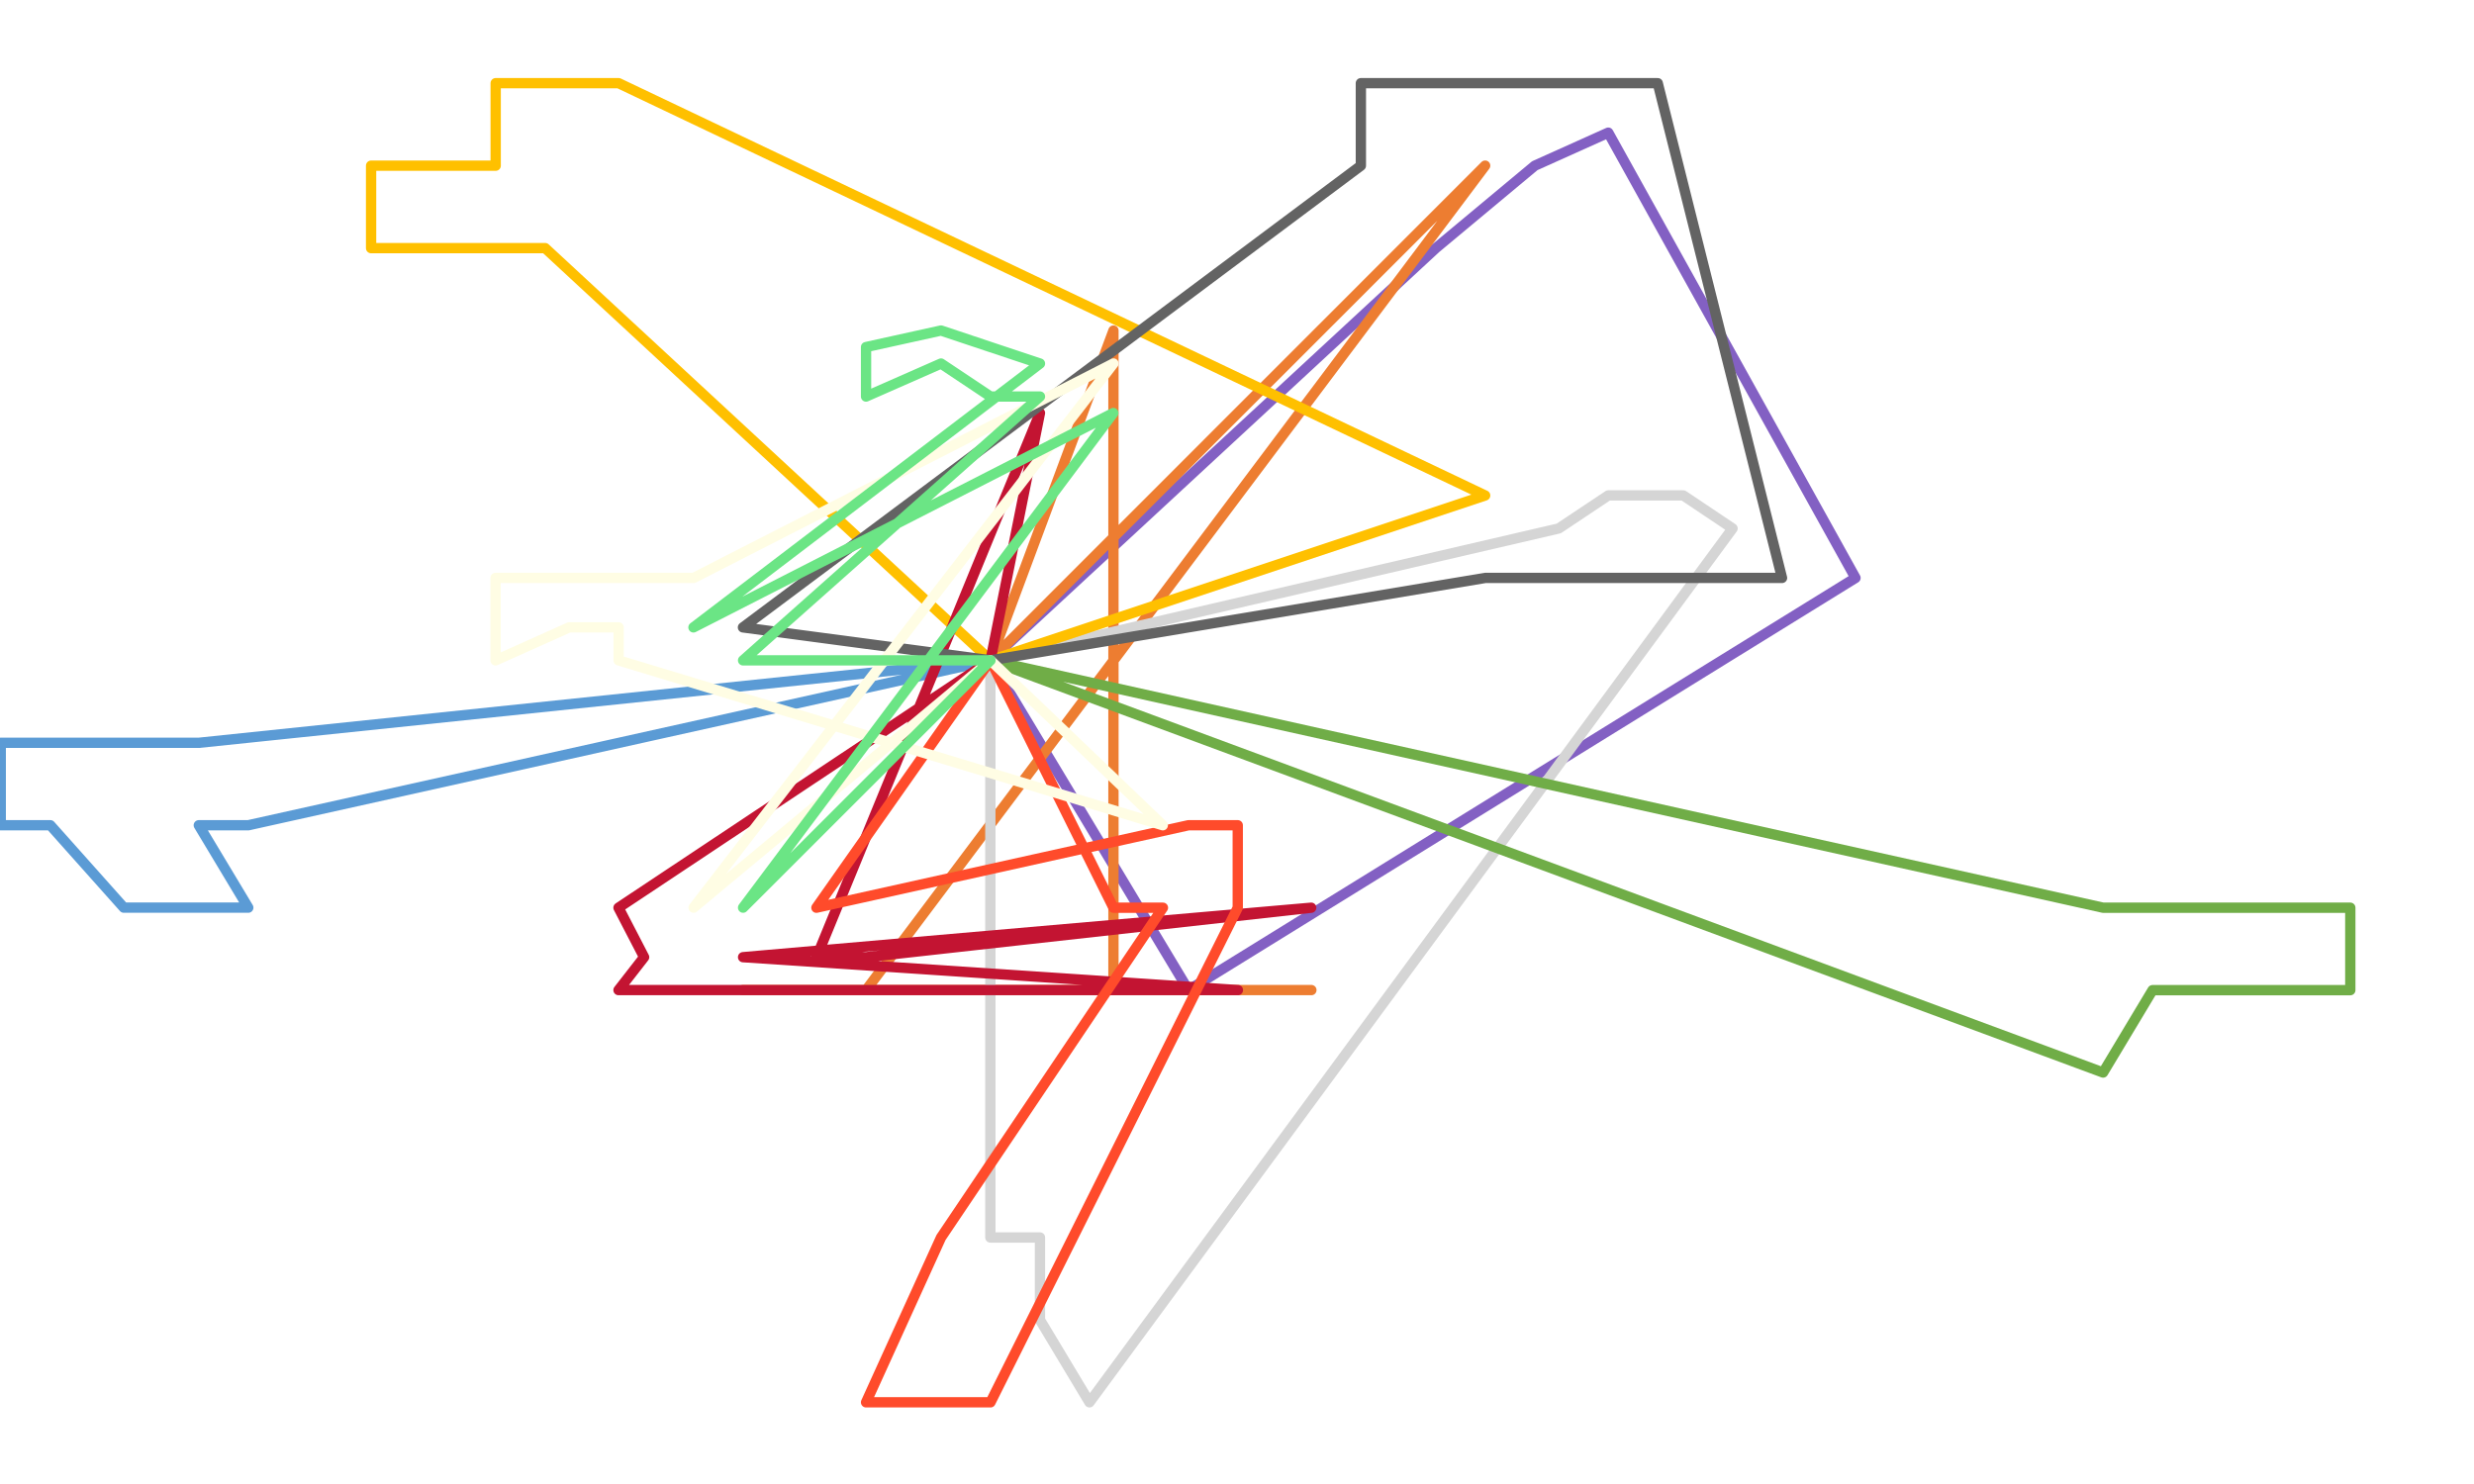
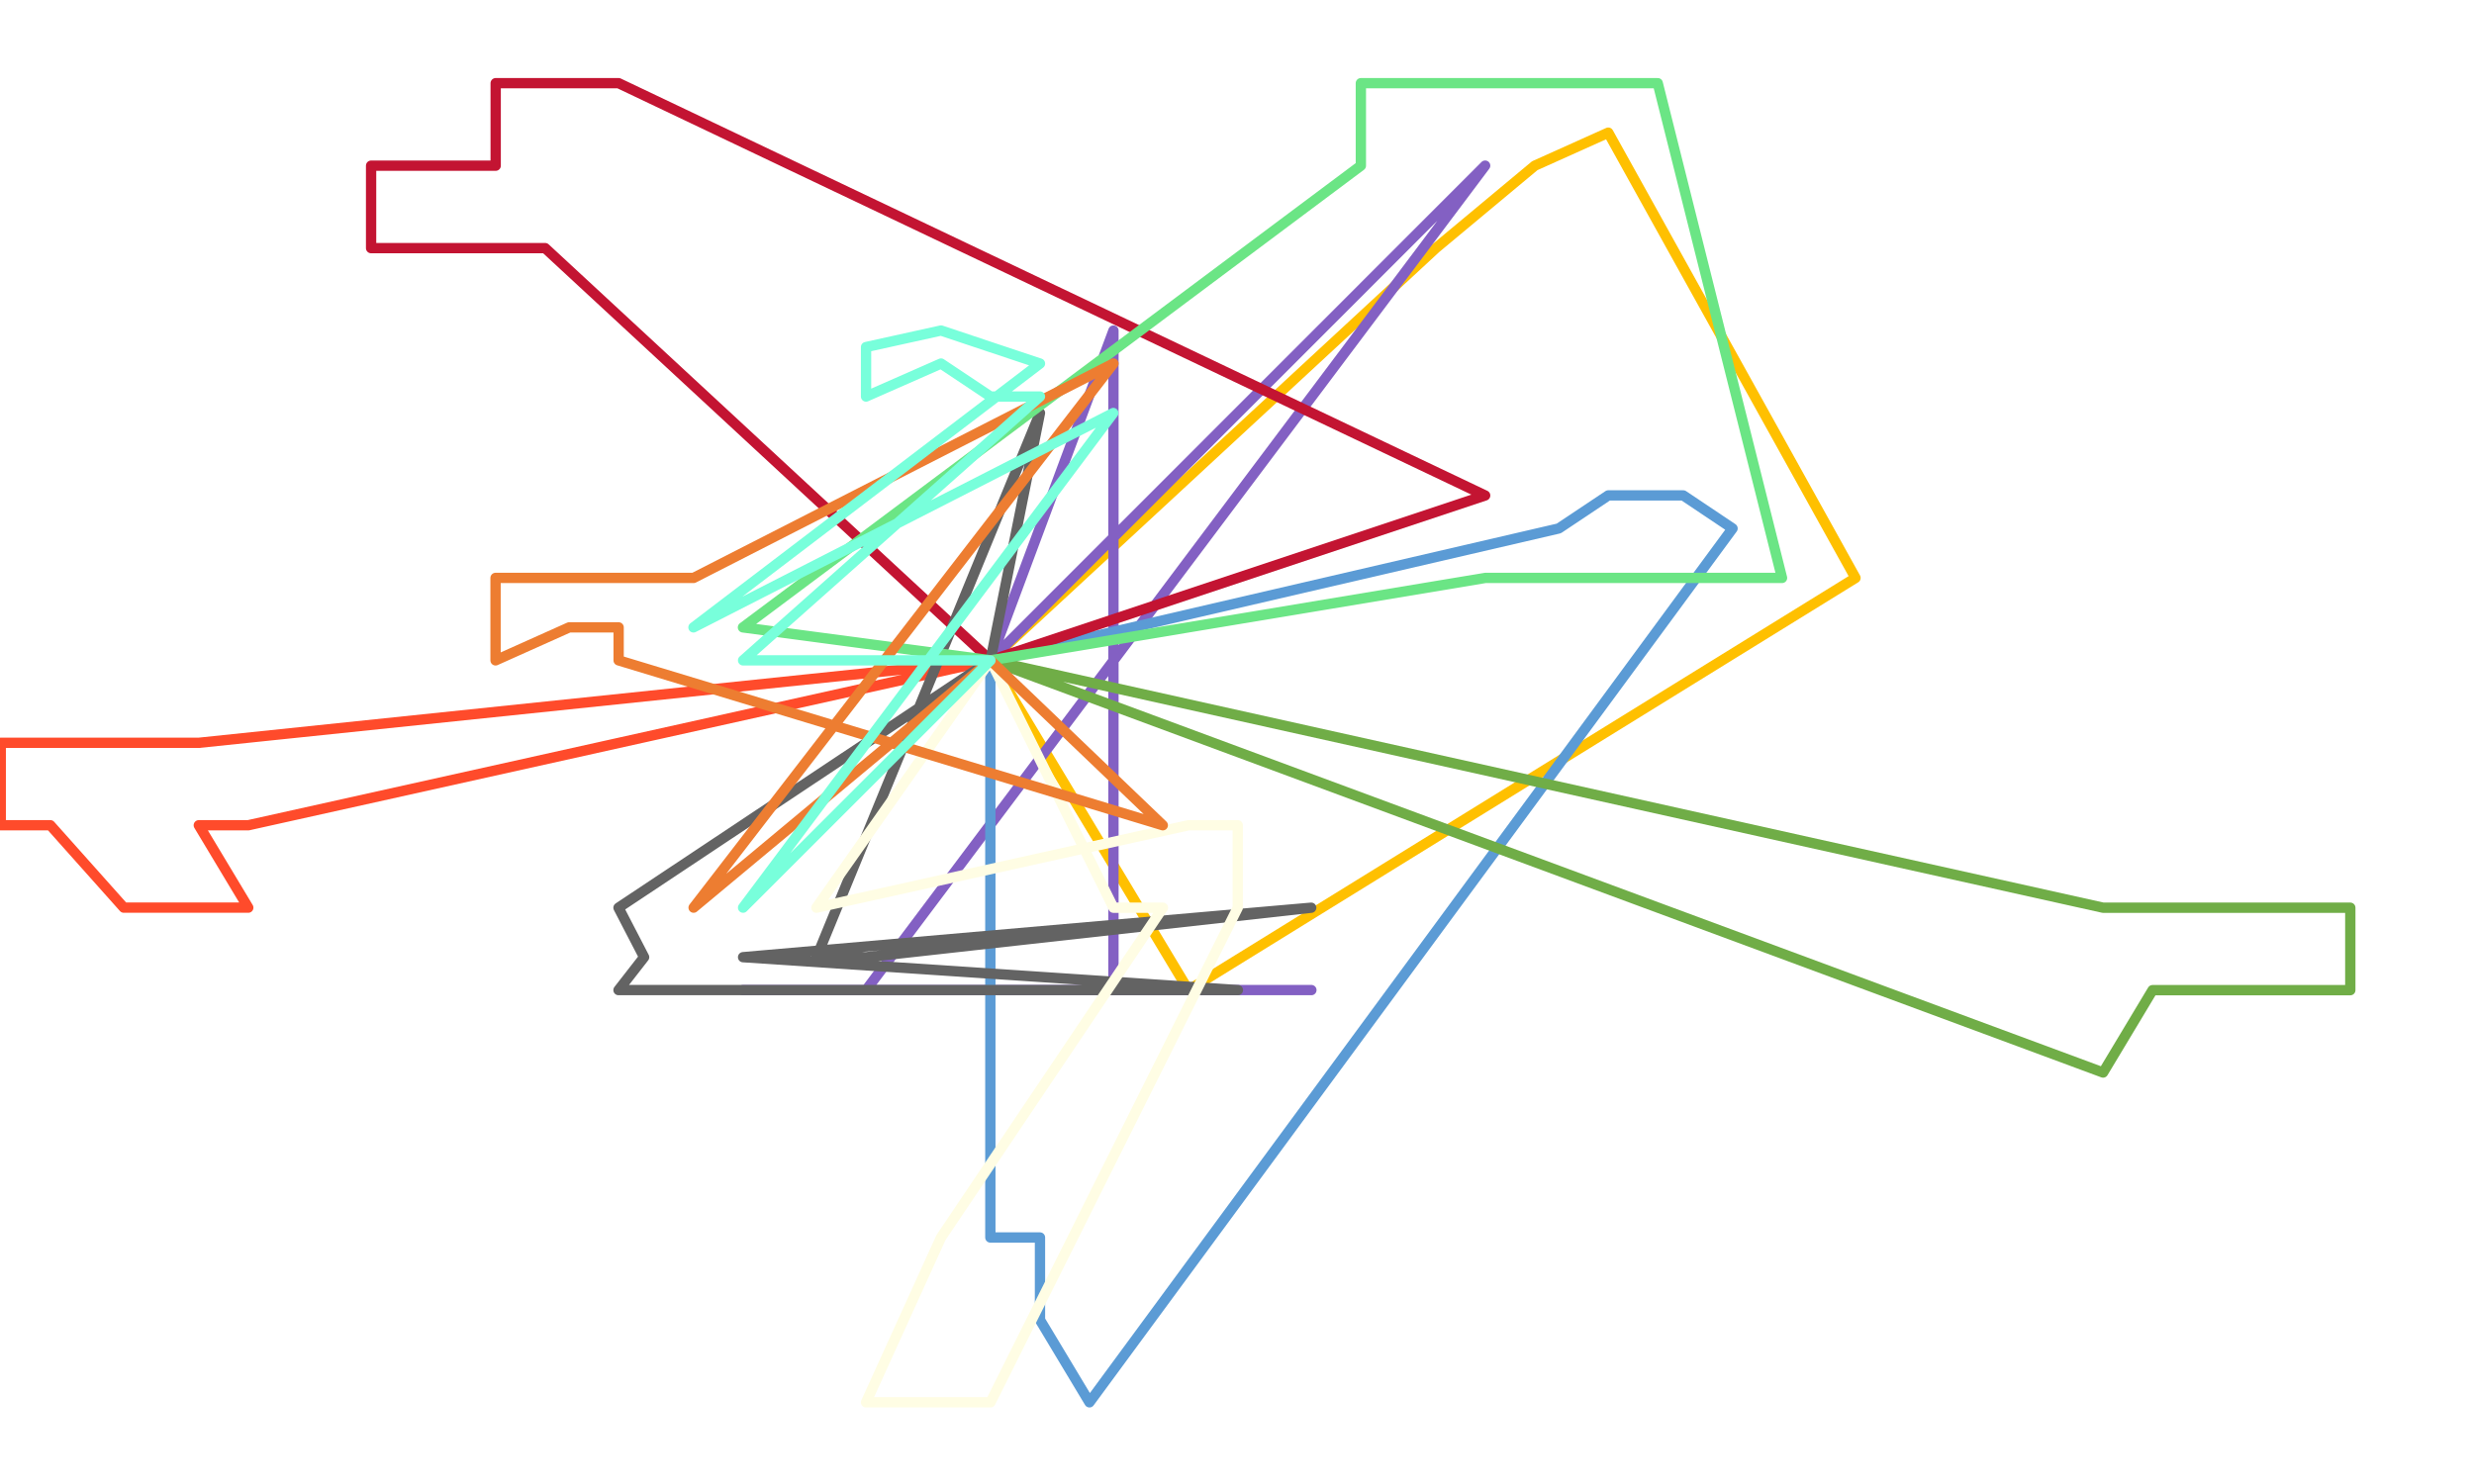
<svg xmlns="http://www.w3.org/2000/svg" width="1650" height="990" xml:space="preserve" overflow="hidden">
  <defs>
    <clipPath id="clip0">
      <rect x="2368" y="796" width="1650" height="990" />
    </clipPath>
  </defs>
  <g clip-path="url(#clip0)" transform="translate(-2368 -796)">
    <g>
-       <path d="M3028.5 1236.54 3325.61 961.532 3391.61 906.53 3440.61 884.5 3605.5 1181.54 3160.6 1456.5 3028.5 1236.54" stroke="#8360C3" stroke-width="6.875" stroke-linecap="round" stroke-linejoin="round" stroke-miterlimit="10" fill="none" />
+       <path d="M3028.5 1236.54 3325.61 961.532 3391.61 906.53 3440.61 884.5 3605.5 1181.54 3160.6 1456.5 3028.5 1236.54" stroke="#FFC000" stroke-width="6.875" stroke-linecap="round" stroke-linejoin="round" stroke-miterlimit="10" fill="none" />
    </g>
    <g>
-       <path d="M3028.6 1236.54 3358.5 906.5 2945.6 1456.5 2896.6 1456.5 3242.61 1456.5 2863.5 1456.5 3110.6 1456.5 3110.6 1016.53 3028.6 1236.54" stroke="#ED7D31" stroke-width="6.875" stroke-linecap="round" stroke-linejoin="round" stroke-miterlimit="10" fill="none" />
+       <path d="M3028.6 1236.54 3358.5 906.5 2945.6 1456.5 2896.6 1456.5 3242.61 1456.5 2863.5 1456.5 3110.6 1456.5 3110.6 1016.53 3028.6 1236.54" stroke="#8360C3" stroke-width="6.875" stroke-linecap="round" stroke-linejoin="round" stroke-miterlimit="10" fill="none" />
    </g>
    <g>
-       <path d="M3028.5 1236.54 3028.5 1621.55 3061.6 1621.55 3061.6 1676.56 3094.6 1731.5 3523.5 1148.54 3490.61 1126.5 3440.61 1126.5 3407.61 1148.54 3028.5 1236.54" stroke="#D5D5D5" stroke-width="6.875" stroke-linecap="round" stroke-linejoin="round" stroke-miterlimit="10" fill="none" />
+       <path d="M3028.5 1236.54 3028.5 1621.55 3061.6 1621.55 3061.6 1676.56 3094.6 1731.5 3523.5 1148.54 3490.61 1126.5 3440.61 1126.5 3407.61 1148.54 3028.5 1236.54" stroke="#5B9BD5" stroke-width="6.875" stroke-linecap="round" stroke-linejoin="round" stroke-miterlimit="10" fill="none" />
    </g>
    <g>
-       <path d="M3028.6 1236.5 2731.59 961.532 2665.59 961.532 2615.5 961.532 2615.5 906.53 2698.59 906.53 2698.59 851.5 2731.59 851.5 2780.59 851.5 3358.5 1126.54 3028.6 1236.5" stroke="#FFC000" stroke-width="6.875" stroke-linecap="round" stroke-linejoin="round" stroke-miterlimit="10" fill="none" />
+       <path d="M3028.6 1236.5 2731.59 961.532 2665.59 961.532 2615.5 961.532 2615.5 906.53 2698.59 906.53 2698.59 851.5 2731.59 851.5 2780.59 851.5 3358.5 1126.54 3028.6 1236.5" stroke="#C31432" stroke-width="6.875" stroke-linecap="round" stroke-linejoin="round" stroke-miterlimit="10" fill="none" />
    </g>
    <g>
-       <path d="M3028.5 1236.5 2533.58 1346.54 2500.58 1346.54 2533.58 1401.5 2450.58 1401.5 2401.58 1346.54 2368.5 1346.54 2368.5 1291.54 2450.58 1291.54 2500.58 1291.54 3028.5 1236.5" stroke="#5B9BD5" stroke-width="6.875" stroke-linecap="round" stroke-linejoin="round" stroke-miterlimit="10" fill="none" />
+       <path d="M3028.5 1236.5 2533.58 1346.54 2500.58 1346.54 2533.58 1401.5 2450.58 1401.5 2401.58 1346.54 2368.5 1346.54 2368.5 1291.54 2450.58 1291.54 2500.58 1291.54 3028.5 1236.5" stroke="#FF4B2B" stroke-width="6.875" stroke-linecap="round" stroke-linejoin="round" stroke-miterlimit="10" fill="none" />
    </g>
    <g>
      <path d="M3028.5 1236.5 3770.62 1401.55 3820.63 1401.55 3853.63 1401.55 3935.5 1401.55 3935.5 1456.55 3886.63 1456.55 3820.63 1456.55 3803.62 1456.55 3770.62 1511.5 3028.5 1236.5" stroke="#70AD47" stroke-width="6.875" stroke-linecap="round" stroke-linejoin="round" stroke-miterlimit="10" fill="none" />
    </g>
    <g>
-       <path d="M3028.6 1236.54 3061.6 1071.5 2912.6 1434.55 2945.6 1434.55 3242.5 1401.55 2863.59 1434.55 3193.6 1456.5 2830.59 1456.5 2780.5 1456.5 2797.59 1434.55 2780.5 1401.55 3028.6 1236.54" stroke="#C31432" stroke-width="6.875" stroke-linecap="round" stroke-linejoin="round" stroke-miterlimit="10" fill="none" />
+       <path d="M3028.6 1236.54 3061.6 1071.5 2912.6 1434.55 2945.6 1434.55 3242.5 1401.55 2863.59 1434.55 3193.6 1456.5 2830.59 1456.5 2780.5 1456.5 2797.59 1434.55 2780.5 1401.55 3028.6 1236.54" stroke="#636363" stroke-width="6.875" stroke-linecap="round" stroke-linejoin="round" stroke-miterlimit="10" fill="none" />
    </g>
    <g>
-       <path d="M3028.6 1236.5 2912.5 1401.55 3160.6 1346.54 3193.5 1346.54 3193.5 1401.55 3028.6 1731.5 2995.6 1731.5 2945.6 1731.5 2995.6 1621.55 3143.6 1401.55 3110.6 1401.55 3028.6 1236.5" stroke="#FF4B2B" stroke-width="6.875" stroke-linecap="round" stroke-linejoin="round" stroke-miterlimit="10" fill="none" />
+       <path d="M3028.6 1236.5 2912.5 1401.55 3160.6 1346.54 3193.5 1346.54 3193.5 1401.55 3028.6 1731.5 2995.6 1731.5 2945.6 1731.5 2995.6 1621.55 3143.6 1401.55 3110.6 1401.55 3028.6 1236.5" stroke="#FFFDE4" stroke-width="6.875" stroke-linecap="round" stroke-linejoin="round" stroke-miterlimit="10" fill="none" />
    </g>
    <g>
-       <path d="M3028.6 1236.5 3358.61 1181.54 3440.61 1181.54 3457.61 1181.54 3556.5 1181.54 3473.61 851.5 3440.61 851.5 3358.61 851.5 3275.61 851.5 3275.61 906.53 2863.5 1214.54 3028.6 1236.5" stroke="#636363" stroke-width="6.875" stroke-linecap="round" stroke-linejoin="round" stroke-miterlimit="10" fill="none" />
+       <path d="M3028.6 1236.5 3358.61 1181.54 3440.61 1181.54 3457.61 1181.54 3556.5 1181.54 3473.61 851.5 3440.61 851.5 3358.61 851.5 3275.61 851.5 3275.61 906.53 2863.5 1214.54 3028.6 1236.5" stroke="#6bE585" stroke-width="6.875" stroke-linecap="round" stroke-linejoin="round" stroke-miterlimit="10" fill="none" />
    </g>
    <g>
-       <path d="M3028.6 1236.54 3143.5 1346.54 2780.59 1236.54 2780.59 1214.54 2747.59 1214.54 2698.5 1236.54 2698.5 1181.54 2747.59 1181.54 2780.59 1181.54 2830.59 1181.54 3110.6 1038.5 2830.59 1401.5 3028.6 1236.54" stroke="#FFFDE4" stroke-width="6.875" stroke-linecap="round" stroke-linejoin="round" stroke-miterlimit="10" fill="none" />
+       <path d="M3028.6 1236.54 3143.5 1346.54 2780.59 1236.54 2780.59 1214.54 2747.59 1214.54 2698.5 1236.54 2698.5 1181.54 2747.59 1181.54 2780.59 1181.54 2830.59 1181.54 3110.6 1038.5 2830.59 1401.5 3028.6 1236.54" stroke="#ED7D31" stroke-width="6.875" stroke-linecap="round" stroke-linejoin="round" stroke-miterlimit="10" fill="none" />
    </g>
    <g>
-       <path d="M3028.6 1236.54 2863.59 1236.54 3061.6 1060.53 3028.6 1060.53 2995.6 1038.53 2945.6 1060.53 2945.6 1027.53 2995.6 1016.5 3028.6 1027.53 3061.6 1038.53 2830.5 1214.54 3110.5 1071.54 2863.59 1401.5 3028.6 1236.54" stroke="#6bE585" stroke-width="6.875" stroke-linecap="round" stroke-linejoin="round" stroke-miterlimit="10" fill="none" />
+       <path d="M3028.6 1236.54 2863.59 1236.54 3061.6 1060.53 3028.6 1060.53 2995.6 1038.53 2945.6 1060.53 2945.6 1027.53 2995.6 1016.5 3028.6 1027.53 3061.6 1038.53 2830.5 1214.54 3110.5 1071.54 2863.59 1401.5 3028.6 1236.54" stroke="#78FFDB" stroke-width="6.875" stroke-linecap="round" stroke-linejoin="round" stroke-miterlimit="10" fill="none" />
    </g>
  </g>
</svg>
